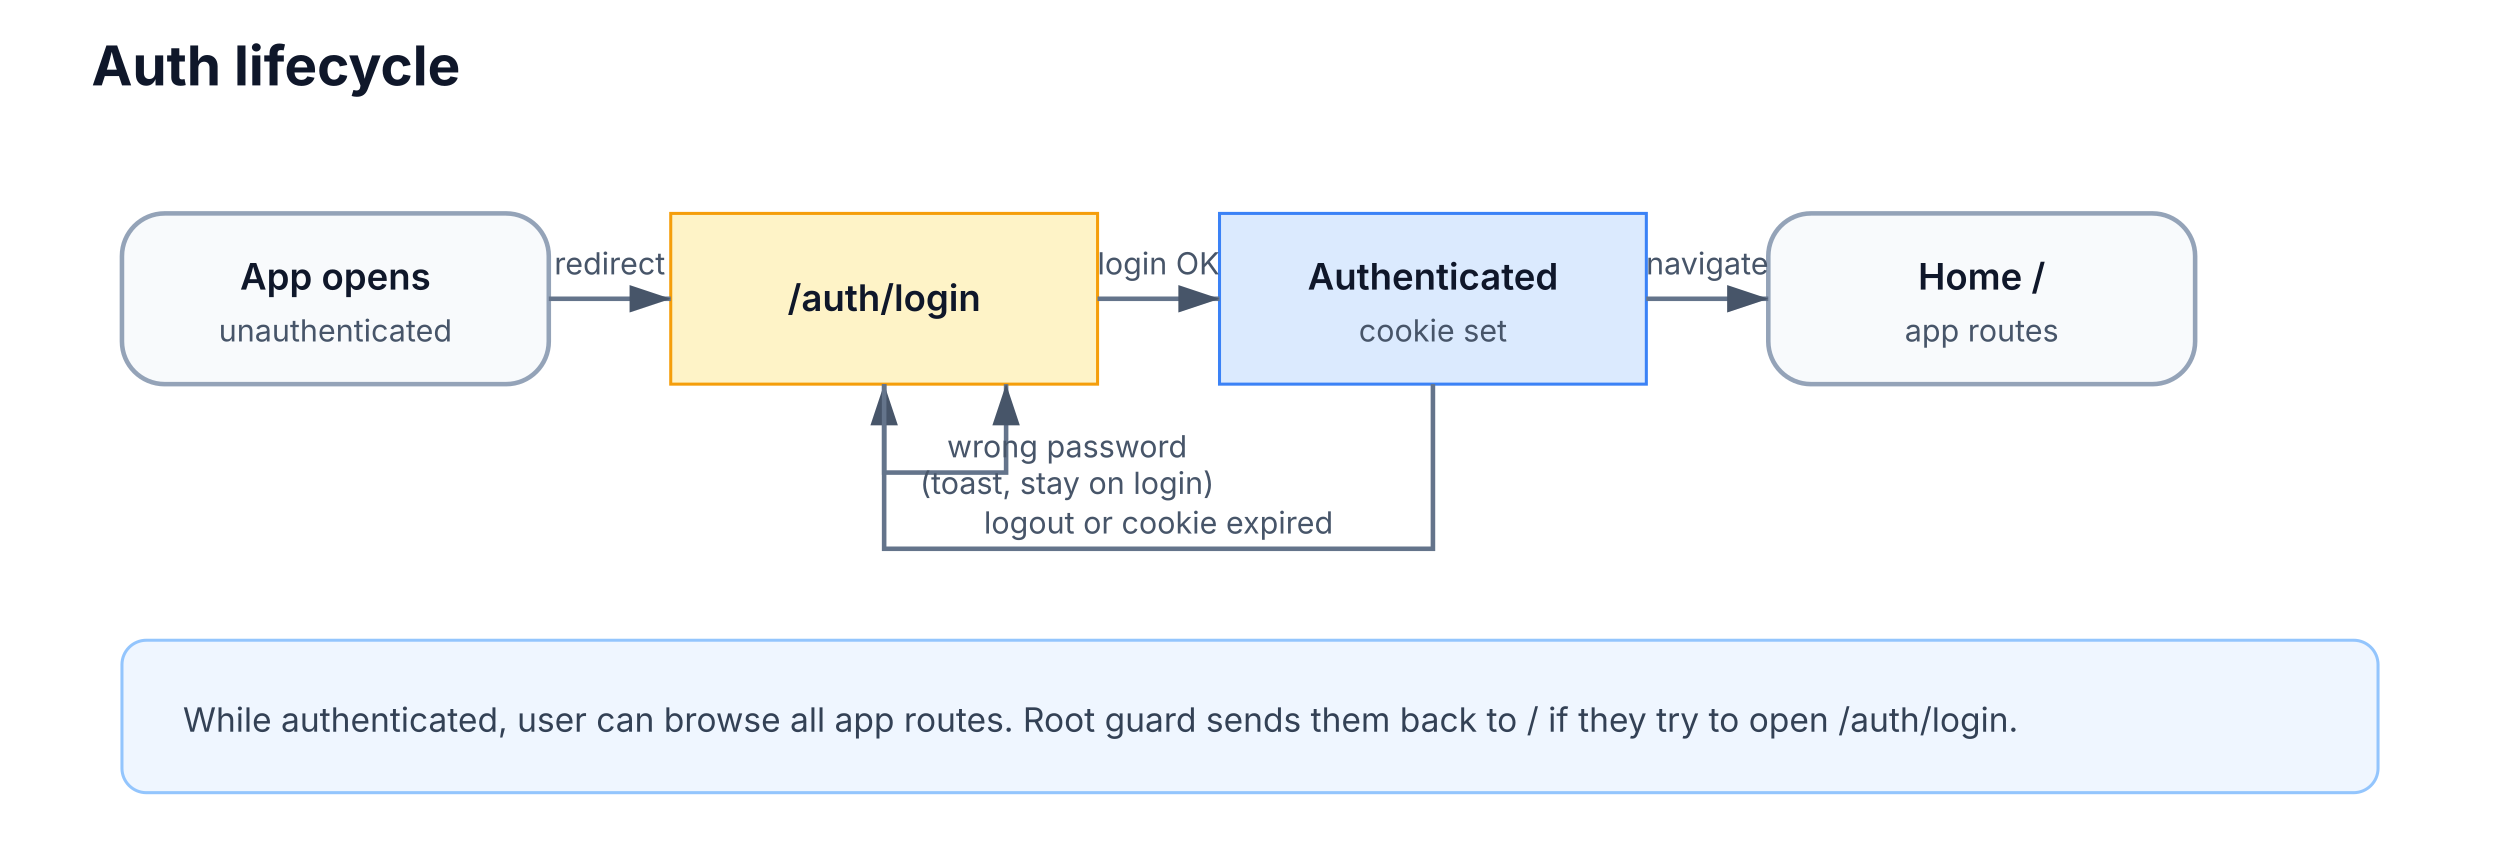
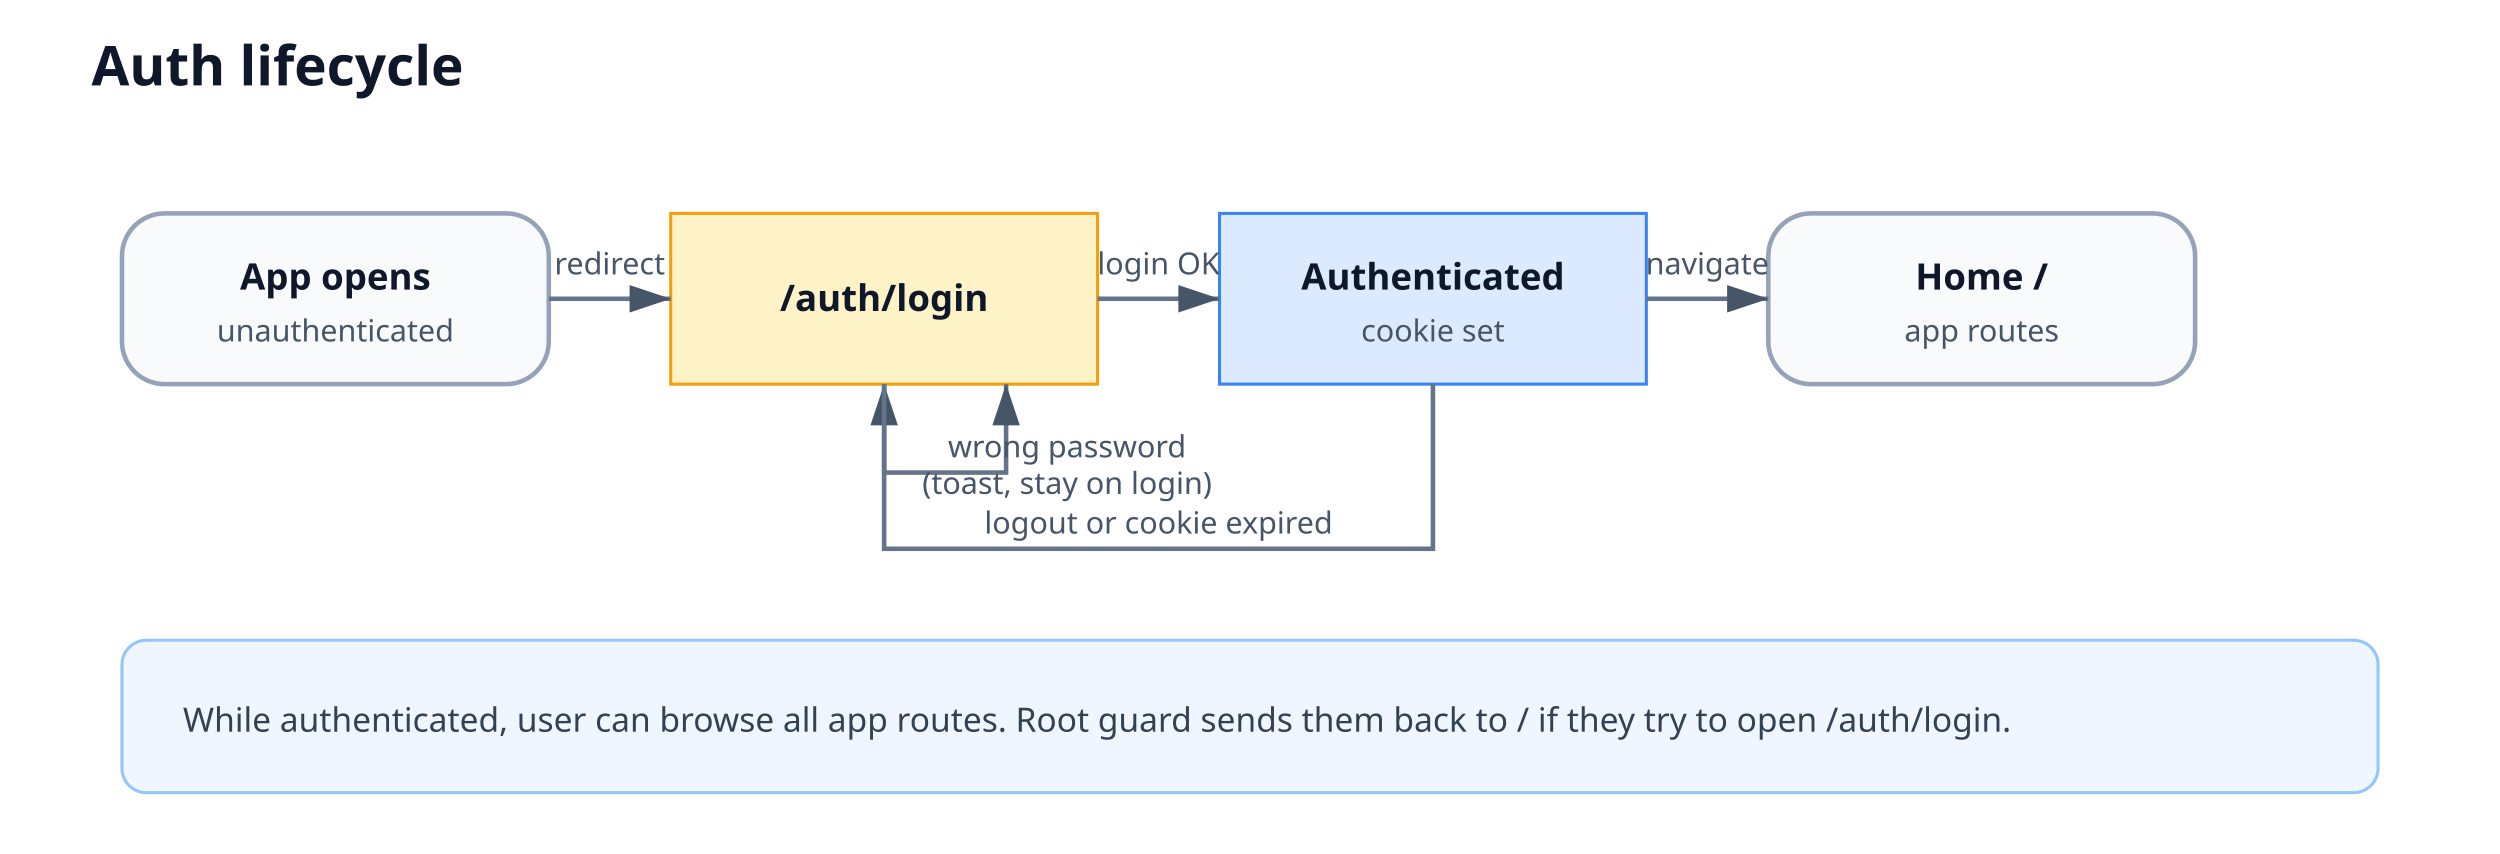
- <svg xmlns="http://www.w3.org/2000/svg" viewBox="0 0 820 280" font-family="Inter, system-ui, sans-serif">
+ <svg xmlns="http://www.w3.org/2000/svg" viewBox="0 0 820 280" font-family="Figtree, system-ui, sans-serif">
  <defs>
    <marker id="arrow" markerWidth="10" markerHeight="10" refX="9" refY="3" orient="auto">
      <path d="M0,0 L9,3 L0,6 Z" fill="#475569" />
    </marker>
    <style>
      .state { fill: #f8fafc; stroke: #94a3b8; stroke-width: 1.5; rx: 14; }
      .active { fill: #dbeafe; stroke: #3b82f6; }
      .login { fill: #fef3c7; stroke: #f59e0b; }
      .edge { stroke: #64748b; stroke-width: 1.5; fill: none; marker-end: url(#arrow); }
      .label { font-size: 12px; fill: #0f172a; font-weight: 600; text-anchor: middle; }
      .note { font-size: 10px; fill: #475569; text-anchor: middle; }
    </style>
  </defs>
  <text x="30" y="28" font-size="18" font-weight="700" fill="#0f172a">Auth lifecycle</text>
  <rect class="state" x="40" y="70" width="140" height="56" />
  <text class="label" x="110" y="95">App opens</text>
  <text class="note" x="110" y="112">unauthenticated</text>
  <rect class="login" x="220" y="70" width="140" height="56" />
  <text class="label" x="290" y="102">/auth/login</text>
  <rect class="active" x="400" y="70" width="140" height="56" />
  <text class="label" x="470" y="95">Authenticated</text>
  <text class="note" x="470" y="112">cookie set</text>
  <rect class="state" x="580" y="70" width="140" height="56" />
  <text class="label" x="650" y="95">Home /</text>
  <text class="note" x="650" y="112">app routes</text>
  <path class="edge" d="M180 98 H220" />
  <text class="note" x="200" y="90">redirect</text>
  <path class="edge" d="M360 98 H400" />
  <text class="note" x="380" y="90">login OK</text>
  <path class="edge" d="M540 98 H580" />
  <text class="note" x="560" y="90">navigate</text>
  <path class="edge" d="M470 126 V180 H290 V126" />
  <text class="note" x="380" y="175">logout or cookie expired</text>
  <path class="edge" d="M290 126 V155 H330 V126" />
  <text class="note" x="350" y="150">wrong password</text>
  <text class="note" x="350" y="162">(toast, stay on login)</text>
  <rect x="40" y="210" width="740" height="50" rx="8" fill="#eff6ff" stroke="#93c5fd" />
  <text x="60" y="240" font-size="11" fill="#334155">While authenticated, user can browse all app routes. Root guard sends them back to / if they try to open /auth/login.</text>
</svg>
